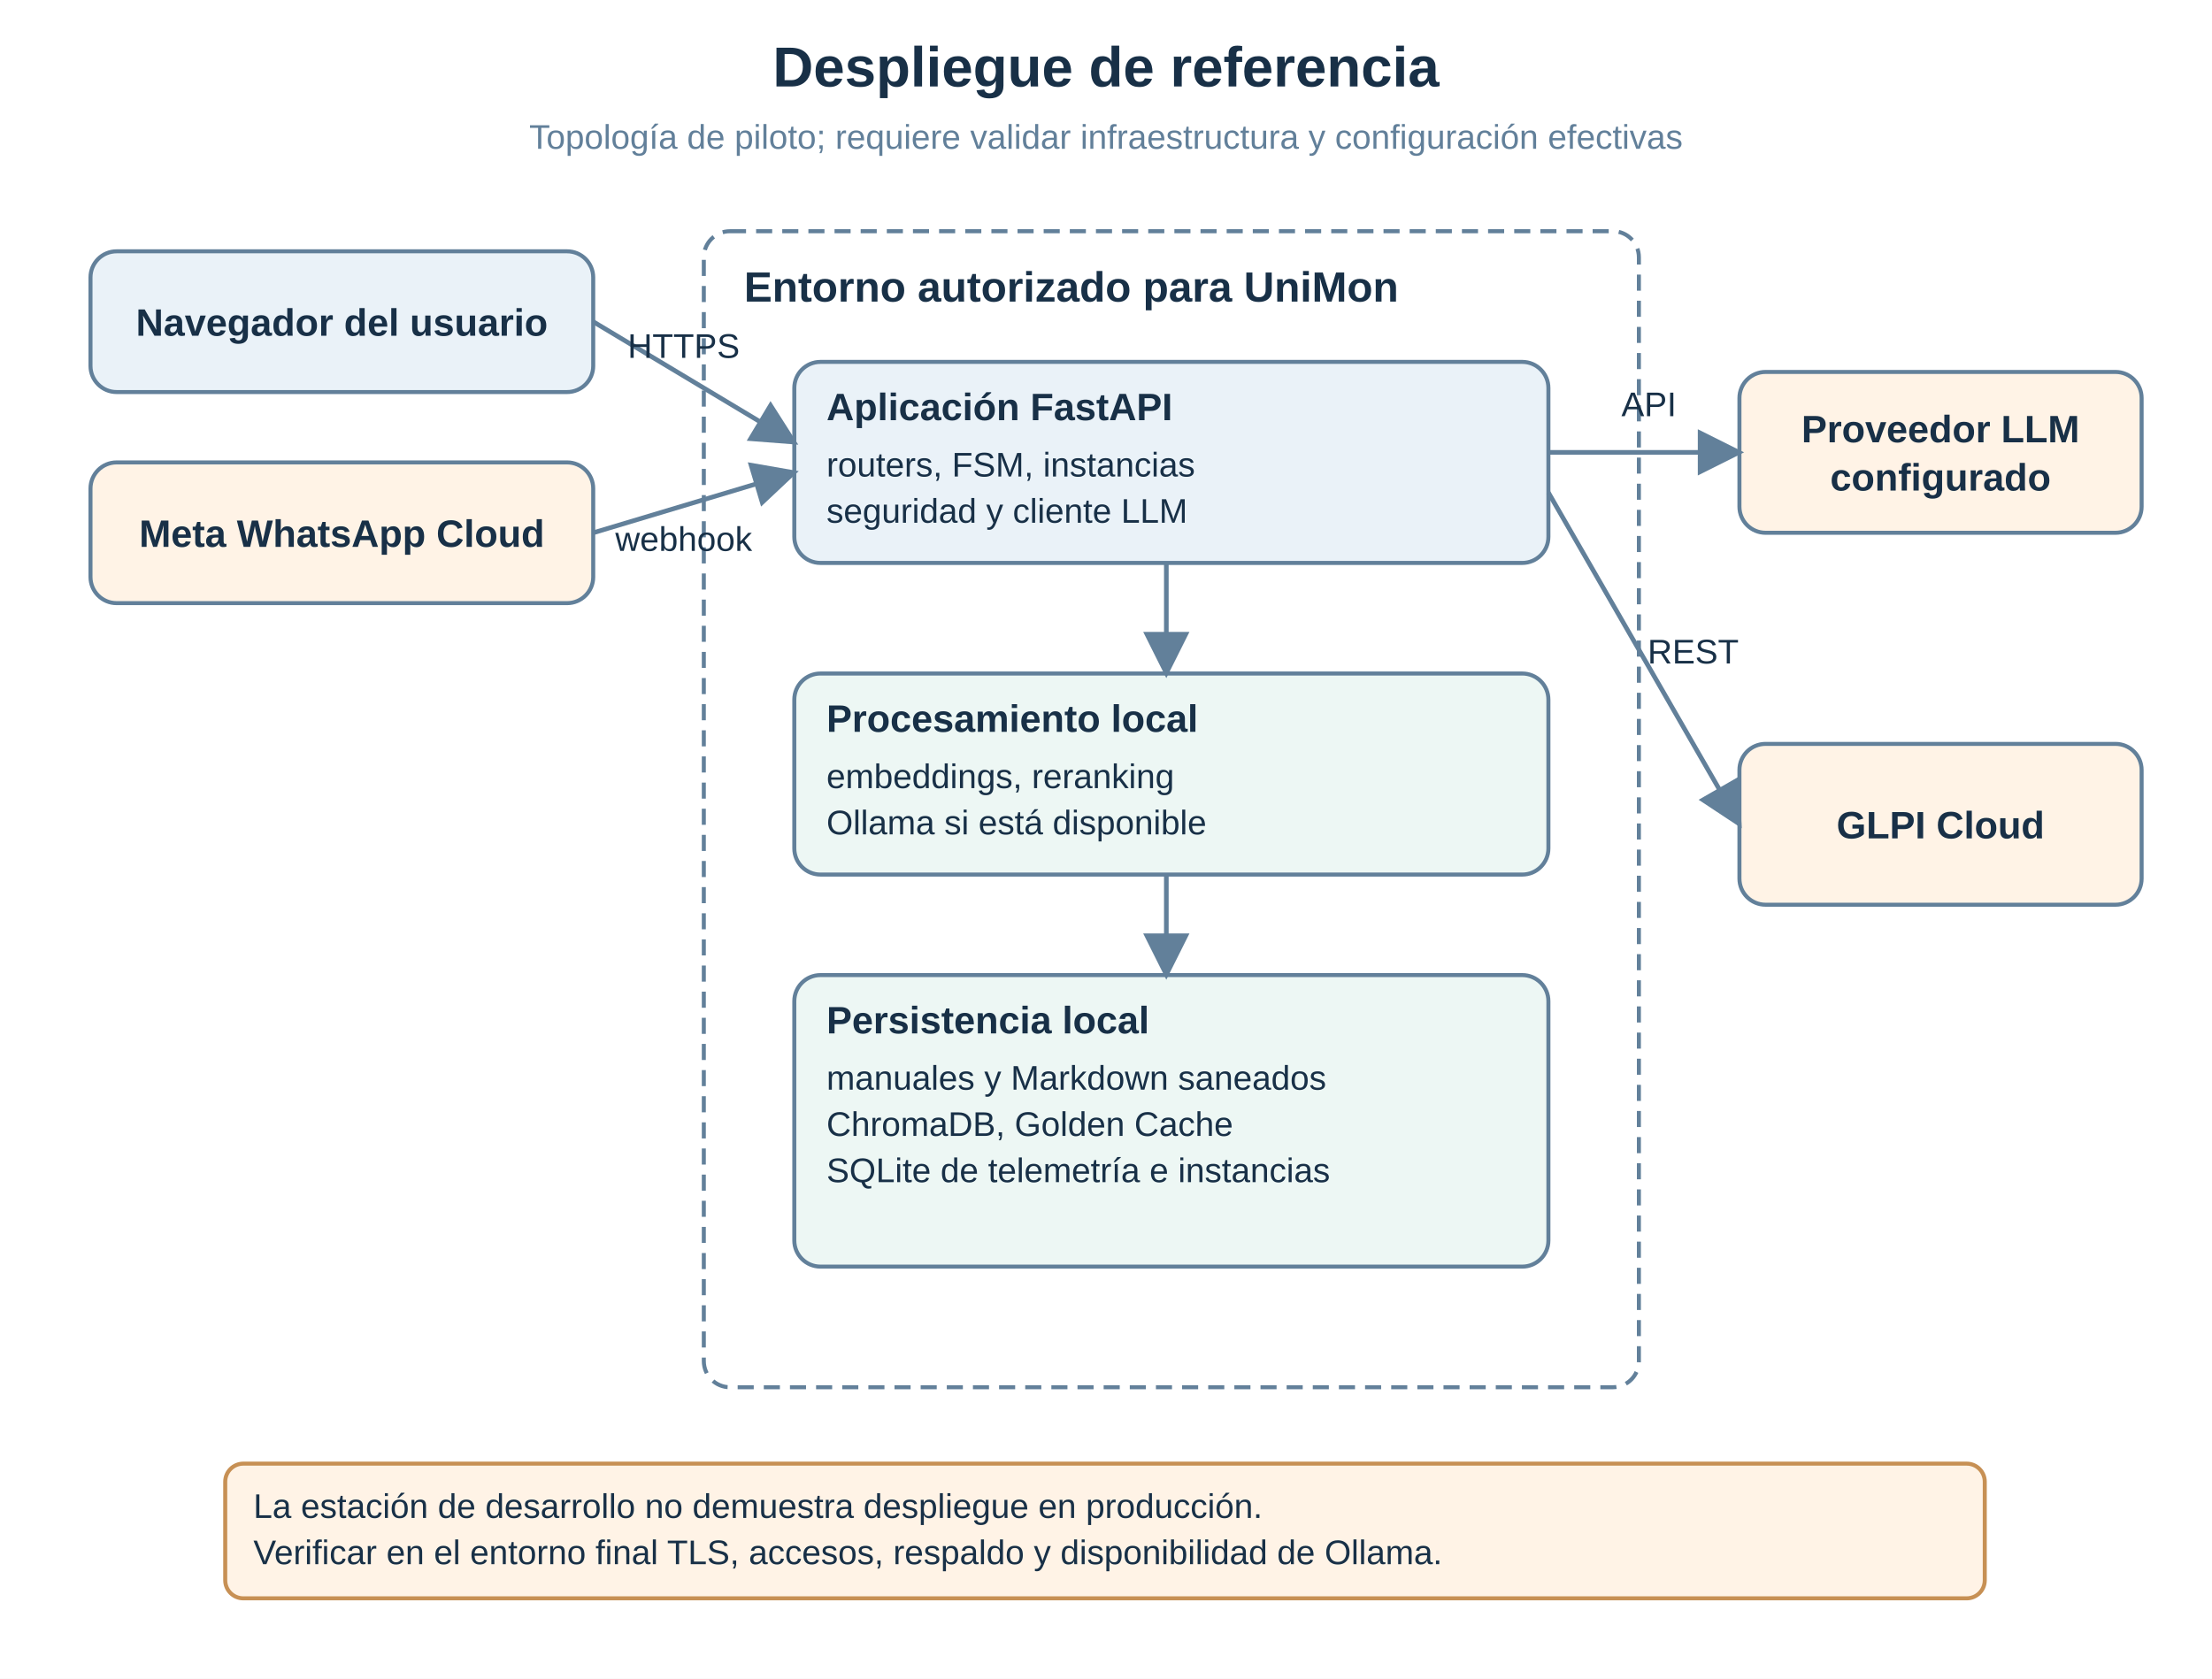
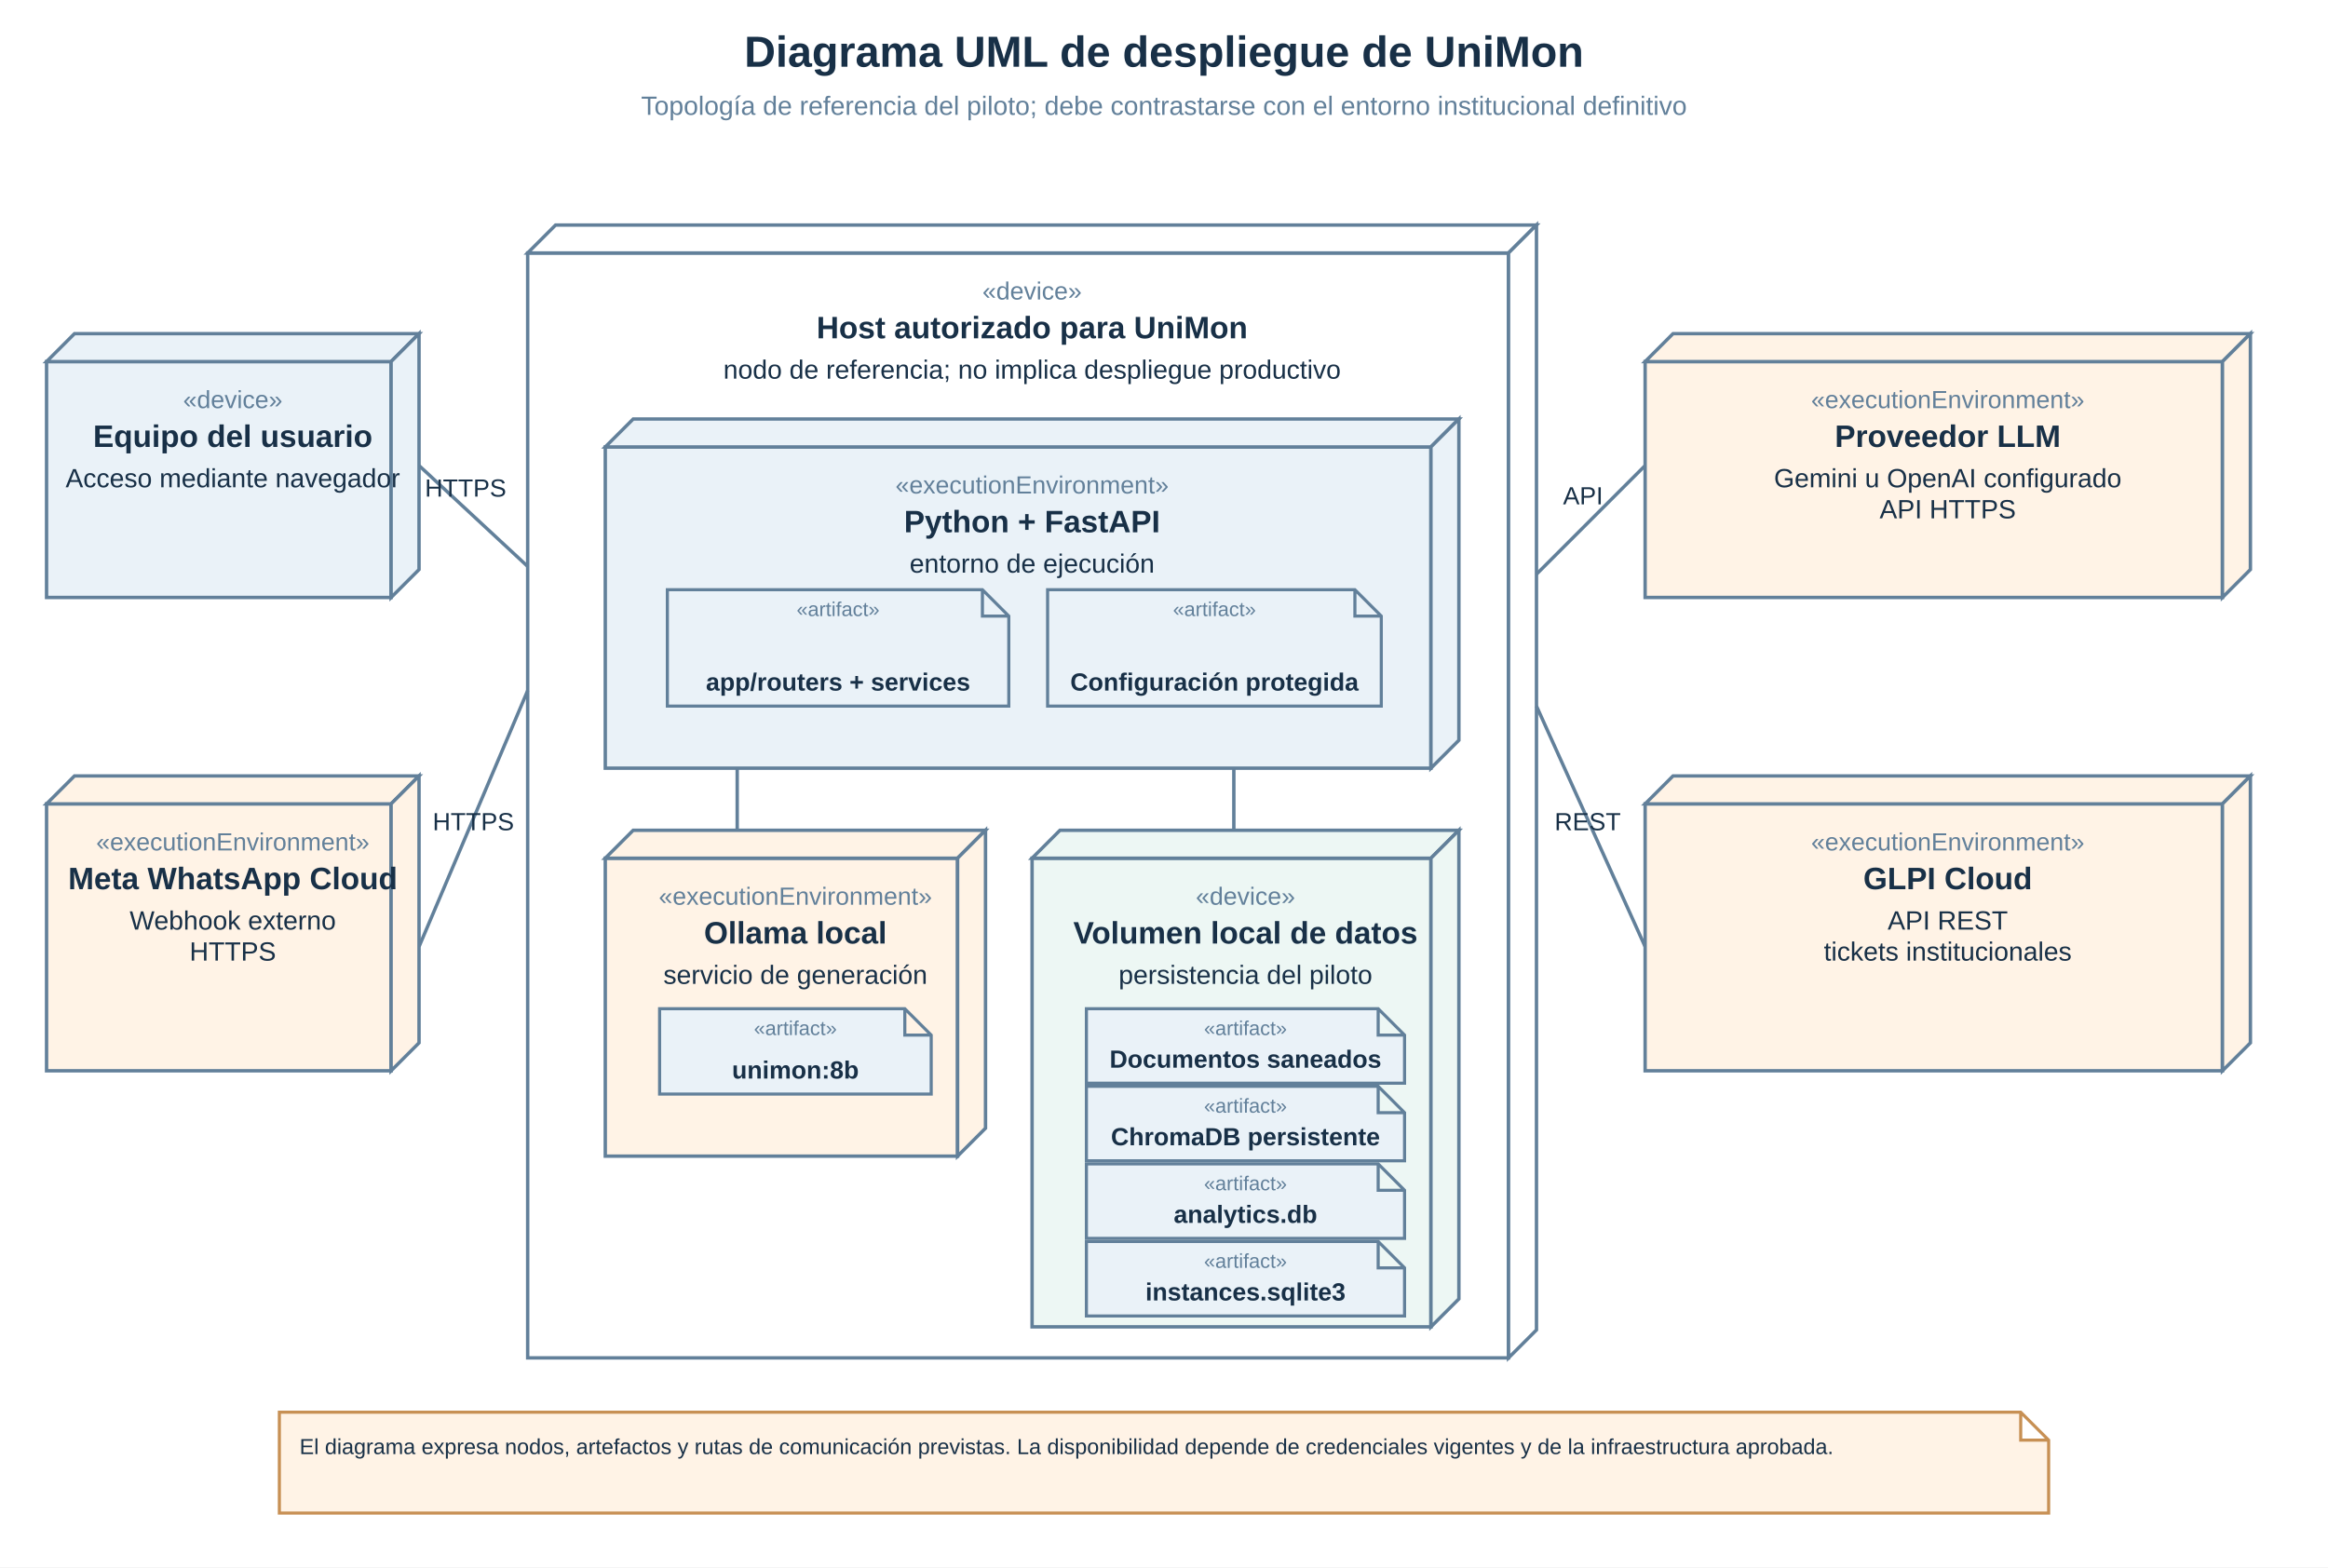
- <svg xmlns="http://www.w3.org/2000/svg" width="1100" height="835" viewBox="0 0 1100 835">
+ <svg xmlns="http://www.w3.org/2000/svg" width="1500" height="1010" viewBox="0 0 1500 1010">
  <defs>
    <marker id="arrow" markerWidth="10" markerHeight="10" refX="9" refY="5" orient="auto" markerUnits="strokeWidth">
      <path d="M 0 0 L 10 5 L 0 10 z" fill="#62809A" />
    </marker>
+     <marker id="openArrow" markerWidth="12" markerHeight="12" refX="10" refY="6" orient="auto" markerUnits="strokeWidth">
+       <path d="M 1 1 L 10 6 L 1 11" fill="none" stroke="#62809A" stroke-width="1.5" />
+     </marker>
  </defs>
-   <rect width="1100" height="835" fill="#FFFFFF" />
-   <text x="550.0" y="43" fill="#183047" font-family="Arial, Helvetica, sans-serif" font-size="28" font-weight="bold" text-anchor="middle">Despliegue de referencia</text>
-   <text x="550.0" y="74" fill="#62809A" font-family="Arial, Helvetica, sans-serif" font-size="17" font-weight="normal" text-anchor="middle">Topología de piloto; requiere validar infraestructura y configuración efectivas</text>
-   <rect x="45" y="125" width="250" height="70" rx="13" fill="#EAF2F8" stroke="#62809A" stroke-width="2" />
-   <text x="170.0" y="167.0" fill="#183047" font-family="Arial, Helvetica, sans-serif" font-size="19" font-weight="bold" text-anchor="middle">Navegador del usuario</text>
-   <rect x="45" y="230" width="250" height="70" rx="13" fill="#FFF3E6" stroke="#62809A" stroke-width="2" />
-   <text x="170.0" y="272.0" fill="#183047" font-family="Arial, Helvetica, sans-serif" font-size="19" font-weight="bold" text-anchor="middle">Meta WhatsApp Cloud</text>
-   <rect x="350" y="115" width="465" height="575" rx="13" fill="#FFFFFF" stroke="#62809A" stroke-width="2" stroke-dasharray="8 5" />
-   <text x="370" y="150" fill="#183047" font-family="Arial, Helvetica, sans-serif" font-size="21" font-weight="bold" text-anchor="start">Entorno autorizado para UniMon</text>
-   <rect x="395" y="180" width="375" height="100" rx="13" fill="#EAF2F8" stroke="#62809A" stroke-width="2" />
-   <text x="411" y="209" fill="#183047" font-family="Arial, Helvetica, sans-serif" font-size="19" font-weight="bold" text-anchor="start">Aplicación FastAPI</text>
-   <text x="411" y="237" fill="#183047" font-family="Arial, Helvetica, sans-serif" font-size="17" font-weight="normal" text-anchor="start">routers, FSM, instancias</text>
-   <text x="411" y="260" fill="#183047" font-family="Arial, Helvetica, sans-serif" font-size="17" font-weight="normal" text-anchor="start">seguridad y cliente LLM</text>
-   <rect x="395" y="335" width="375" height="100" rx="13" fill="#EDF7F4" stroke="#62809A" stroke-width="2" />
-   <text x="411" y="364" fill="#183047" font-family="Arial, Helvetica, sans-serif" font-size="19" font-weight="bold" text-anchor="start">Procesamiento local</text>
-   <text x="411" y="392" fill="#183047" font-family="Arial, Helvetica, sans-serif" font-size="17" font-weight="normal" text-anchor="start">embeddings, reranking</text>
-   <text x="411" y="415" fill="#183047" font-family="Arial, Helvetica, sans-serif" font-size="17" font-weight="normal" text-anchor="start">Ollama si está disponible</text>
-   <rect x="395" y="485" width="375" height="145" rx="13" fill="#EDF7F4" stroke="#62809A" stroke-width="2" />
-   <text x="411" y="514" fill="#183047" font-family="Arial, Helvetica, sans-serif" font-size="19" font-weight="bold" text-anchor="start">Persistencia local</text>
-   <text x="411" y="542" fill="#183047" font-family="Arial, Helvetica, sans-serif" font-size="17" font-weight="normal" text-anchor="start">manuales y Markdown saneados</text>
-   <text x="411" y="565" fill="#183047" font-family="Arial, Helvetica, sans-serif" font-size="17" font-weight="normal" text-anchor="start">ChromaDB, Golden Cache</text>
-   <text x="411" y="588" fill="#183047" font-family="Arial, Helvetica, sans-serif" font-size="17" font-weight="normal" text-anchor="start">SQLite de telemetría e instancias</text>
-   <line x1="295" y1="160" x2="395" y2="220" stroke="#62809A" stroke-width="2.3" marker-end="url(#arrow)" />
-   <text x="340" y="178" fill="#183047" font-family="Arial, Helvetica, sans-serif" font-size="17" font-weight="normal" text-anchor="middle">HTTPS</text>
-   <line x1="295" y1="265" x2="395" y2="235" stroke="#62809A" stroke-width="2.3" marker-end="url(#arrow)" />
-   <text x="340" y="274" fill="#183047" font-family="Arial, Helvetica, sans-serif" font-size="17" font-weight="normal" text-anchor="middle">webhook</text>
-   <line x1="580" y1="280" x2="580" y2="335" stroke="#62809A" stroke-width="2.3" marker-end="url(#arrow)" />
-   <line x1="580" y1="435" x2="580" y2="485" stroke="#62809A" stroke-width="2.3" marker-end="url(#arrow)" />
-   <rect x="865" y="185" width="200" height="80" rx="13" fill="#FFF3E6" stroke="#62809A" stroke-width="2" />
-   <text x="965.0" y="220.0" fill="#183047" font-family="Arial, Helvetica, sans-serif" font-size="19" font-weight="bold" text-anchor="middle">Proveedor LLM</text>
-   <text x="965.0" y="244.0" fill="#183047" font-family="Arial, Helvetica, sans-serif" font-size="19" font-weight="bold" text-anchor="middle">configurado</text>
-   <rect x="865" y="370" width="200" height="80" rx="13" fill="#FFF3E6" stroke="#62809A" stroke-width="2" />
-   <text x="965.0" y="417.0" fill="#183047" font-family="Arial, Helvetica, sans-serif" font-size="19" font-weight="bold" text-anchor="middle">GLPI Cloud</text>
-   <line x1="770" y1="225" x2="865" y2="225" stroke="#62809A" stroke-width="2.3" marker-end="url(#arrow)" />
-   <text x="820" y="207" fill="#183047" font-family="Arial, Helvetica, sans-serif" font-size="17" font-weight="normal" text-anchor="middle">API</text>
-   <line x1="770" y1="245" x2="865" y2="410" stroke="#62809A" stroke-width="2.3" marker-end="url(#arrow)" />
-   <text x="842" y="330" fill="#183047" font-family="Arial, Helvetica, sans-serif" font-size="17" font-weight="normal" text-anchor="middle">REST</text>
-   <rect x="112" y="728" width="875" height="67" rx="9" fill="#FFF3E6" stroke="#C79054" stroke-width="2" />
-   <text x="126" y="755" fill="#183047" font-family="Arial, Helvetica, sans-serif" font-size="17" font-weight="normal" text-anchor="start">La estación de desarrollo no demuestra despliegue en producción.</text>
-   <text x="126" y="778" fill="#183047" font-family="Arial, Helvetica, sans-serif" font-size="17" font-weight="normal" text-anchor="start">Verificar en el entorno final TLS, accesos, respaldo y disponibilidad de Ollama.</text>
+   <rect width="1500" height="1010" fill="#FFFFFF" />
+   <text x="750.0" y="43" fill="#183047" font-family="Arial, Helvetica, sans-serif" font-size="28" font-weight="bold" text-anchor="middle">Diagrama UML de despliegue de UniMon</text>
+   <text x="750.0" y="74" fill="#62809A" font-family="Arial, Helvetica, sans-serif" font-size="17" font-weight="normal" text-anchor="middle">Topología de referencia del piloto; debe contrastarse con el entorno institucional definitivo</text>
+   <rect x="340" y="163" width="632" height="712" fill="#FFFFFF" stroke="#62809A" stroke-width="2.2" />
+   <path d="M340 163 L358 145 L990 145 L972 163 Z" fill="#FFFFFF" stroke="#62809A" stroke-width="2.2" />
+   <path d="M972 163 L990 145 L990 857 L972 875 Z" fill="#FFFFFF" stroke="#62809A" stroke-width="2.2" />
+   <text x="665.0" y="193" fill="#62809A" font-family="Arial, Helvetica, sans-serif" font-size="16" font-weight="normal" text-anchor="middle">«device»</text>
+   <text x="665.0" y="218" fill="#183047" font-family="Arial, Helvetica, sans-serif" font-size="20" font-weight="bold" text-anchor="middle">Host autorizado para UniMon</text>
+   <text x="665.0" y="244" fill="#183047" font-family="Arial, Helvetica, sans-serif" font-size="17" font-weight="normal" text-anchor="middle">nodo de referencia; no implica despliegue productivo</text>
+   <line x1="270" y1="300" x2="340" y2="365" stroke="#62809A" stroke-width="2.2" />
+   <text x="300" y="320" fill="#183047" font-family="Arial, Helvetica, sans-serif" font-size="16" font-weight="normal" text-anchor="middle">HTTPS</text>
+   <line x1="270" y1="610" x2="340" y2="445" stroke="#62809A" stroke-width="2.2" />
+   <text x="305" y="535" fill="#183047" font-family="Arial, Helvetica, sans-serif" font-size="16" font-weight="normal" text-anchor="middle">HTTPS</text>
+   <line x1="990" y1="370" x2="1060" y2="300" stroke="#62809A" stroke-width="2.2" />
+   <text x="1020" y="325" fill="#183047" font-family="Arial, Helvetica, sans-serif" font-size="16" font-weight="normal" text-anchor="middle">API</text>
+   <line x1="990" y1="455" x2="1060" y2="610" stroke="#62809A" stroke-width="2.2" />
+   <text x="1023" y="535" fill="#183047" font-family="Arial, Helvetica, sans-serif" font-size="16" font-weight="normal" text-anchor="middle">REST</text>
+   <line x1="475" y1="495" x2="475" y2="535" stroke="#62809A" stroke-width="2.2" />
+   <line x1="795" y1="495" x2="795" y2="535" stroke="#62809A" stroke-width="2.2" />
+   <rect x="30" y="233" width="222" height="152" fill="#EAF2F8" stroke="#62809A" stroke-width="2.2" />
+   <path d="M30 233 L48 215 L270 215 L252 233 Z" fill="#EAF2F8" stroke="#62809A" stroke-width="2.2" />
+   <path d="M252 233 L270 215 L270 367 L252 385 Z" fill="#EAF2F8" stroke="#62809A" stroke-width="2.2" />
+   <text x="150.0" y="263" fill="#62809A" font-family="Arial, Helvetica, sans-serif" font-size="16" font-weight="normal" text-anchor="middle">«device»</text>
+   <text x="150.0" y="288" fill="#183047" font-family="Arial, Helvetica, sans-serif" font-size="20" font-weight="bold" text-anchor="middle">Equipo del usuario</text>
+   <text x="150.0" y="314" fill="#183047" font-family="Arial, Helvetica, sans-serif" font-size="17" font-weight="normal" text-anchor="middle">Acceso mediante navegador</text>
+   <rect x="30" y="518" width="222" height="172" fill="#FFF3E6" stroke="#62809A" stroke-width="2.2" />
+   <path d="M30 518 L48 500 L270 500 L252 518 Z" fill="#FFF3E6" stroke="#62809A" stroke-width="2.2" />
+   <path d="M252 518 L270 500 L270 672 L252 690 Z" fill="#FFF3E6" stroke="#62809A" stroke-width="2.2" />
+   <text x="150.0" y="548" fill="#62809A" font-family="Arial, Helvetica, sans-serif" font-size="16" font-weight="normal" text-anchor="middle">«executionEnvironment»</text>
+   <text x="150.0" y="573" fill="#183047" font-family="Arial, Helvetica, sans-serif" font-size="20" font-weight="bold" text-anchor="middle">Meta WhatsApp Cloud</text>
+   <text x="150.0" y="599" fill="#183047" font-family="Arial, Helvetica, sans-serif" font-size="17" font-weight="normal" text-anchor="middle">Webhook externo</text>
+   <text x="150.0" y="619" fill="#183047" font-family="Arial, Helvetica, sans-serif" font-size="17" font-weight="normal" text-anchor="middle">HTTPS</text>
+   <rect x="390" y="288" width="532" height="207" fill="#EAF2F8" stroke="#62809A" stroke-width="2.2" />
+   <path d="M390 288 L408 270 L940 270 L922 288 Z" fill="#EAF2F8" stroke="#62809A" stroke-width="2.2" />
+   <path d="M922 288 L940 270 L940 477 L922 495 Z" fill="#EAF2F8" stroke="#62809A" stroke-width="2.2" />
+   <text x="665.0" y="318" fill="#62809A" font-family="Arial, Helvetica, sans-serif" font-size="16" font-weight="normal" text-anchor="middle">«executionEnvironment»</text>
+   <text x="665.0" y="343" fill="#183047" font-family="Arial, Helvetica, sans-serif" font-size="20" font-weight="bold" text-anchor="middle">Python + FastAPI</text>
+   <text x="665.0" y="369" fill="#183047" font-family="Arial, Helvetica, sans-serif" font-size="17" font-weight="normal" text-anchor="middle">entorno de ejecución</text>
+   <path d="M430 380 L633 380 L650 397 L650 455 L430 455 Z M633 380 L633 397 L650 397" fill="#EAF2F8" stroke="#62809A" stroke-width="2" />
+   <text x="540.0" y="397" fill="#62809A" font-family="Arial, Helvetica, sans-serif" font-size="13" font-weight="normal" text-anchor="middle">«artifact»</text>
+   <text x="540.0" y="445" fill="#183047" font-family="Arial, Helvetica, sans-serif" font-size="16" font-weight="bold" text-anchor="middle">app/routers + services</text>
+   <path d="M675 380 L873 380 L890 397 L890 455 L675 455 Z M873 380 L873 397 L890 397" fill="#EAF2F8" stroke="#62809A" stroke-width="2" />
+   <text x="782.5" y="397" fill="#62809A" font-family="Arial, Helvetica, sans-serif" font-size="13" font-weight="normal" text-anchor="middle">«artifact»</text>
+   <text x="782.5" y="445" fill="#183047" font-family="Arial, Helvetica, sans-serif" font-size="16" font-weight="bold" text-anchor="middle">Configuración protegida</text>
+   <rect x="390" y="553" width="227" height="192" fill="#FFF3E6" stroke="#62809A" stroke-width="2.2" />
+   <path d="M390 553 L408 535 L635 535 L617 553 Z" fill="#FFF3E6" stroke="#62809A" stroke-width="2.2" />
+   <path d="M617 553 L635 535 L635 727 L617 745 Z" fill="#FFF3E6" stroke="#62809A" stroke-width="2.2" />
+   <text x="512.5" y="583" fill="#62809A" font-family="Arial, Helvetica, sans-serif" font-size="16" font-weight="normal" text-anchor="middle">«executionEnvironment»</text>
+   <text x="512.5" y="608" fill="#183047" font-family="Arial, Helvetica, sans-serif" font-size="20" font-weight="bold" text-anchor="middle">Ollama local</text>
+   <text x="512.5" y="634" fill="#183047" font-family="Arial, Helvetica, sans-serif" font-size="17" font-weight="normal" text-anchor="middle">servicio de generación</text>
+   <path d="M425 650 L583 650 L600 667 L600 705 L425 705 Z M583 650 L583 667 L600 667" fill="#EAF2F8" stroke="#62809A" stroke-width="2" />
+   <text x="512.5" y="667" fill="#62809A" font-family="Arial, Helvetica, sans-serif" font-size="13" font-weight="normal" text-anchor="middle">«artifact»</text>
+   <text x="512.5" y="695" fill="#183047" font-family="Arial, Helvetica, sans-serif" font-size="16" font-weight="bold" text-anchor="middle">unimon:8b</text>
+   <rect x="665" y="553" width="257" height="302" fill="#EDF7F4" stroke="#62809A" stroke-width="2.2" />
+   <path d="M665 553 L683 535 L940 535 L922 553 Z" fill="#EDF7F4" stroke="#62809A" stroke-width="2.2" />
+   <path d="M922 553 L940 535 L940 837 L922 855 Z" fill="#EDF7F4" stroke="#62809A" stroke-width="2.2" />
+   <text x="802.5" y="583" fill="#62809A" font-family="Arial, Helvetica, sans-serif" font-size="16" font-weight="normal" text-anchor="middle">«device»</text>
+   <text x="802.5" y="608" fill="#183047" font-family="Arial, Helvetica, sans-serif" font-size="20" font-weight="bold" text-anchor="middle">Volumen local de datos</text>
+   <text x="802.5" y="634" fill="#183047" font-family="Arial, Helvetica, sans-serif" font-size="17" font-weight="normal" text-anchor="middle">persistencia del piloto</text>
+   <path d="M700 650 L888 650 L905 667 L905 698 L700 698 Z M888 650 L888 667 L905 667" fill="#EAF2F8" stroke="#62809A" stroke-width="2" />
+   <text x="802.5" y="667" fill="#62809A" font-family="Arial, Helvetica, sans-serif" font-size="13" font-weight="normal" text-anchor="middle">«artifact»</text>
+   <text x="802.5" y="688" fill="#183047" font-family="Arial, Helvetica, sans-serif" font-size="16" font-weight="bold" text-anchor="middle">Documentos saneados</text>
+   <path d="M700 700 L888 700 L905 717 L905 748 L700 748 Z M888 700 L888 717 L905 717" fill="#EAF2F8" stroke="#62809A" stroke-width="2" />
+   <text x="802.5" y="717" fill="#62809A" font-family="Arial, Helvetica, sans-serif" font-size="13" font-weight="normal" text-anchor="middle">«artifact»</text>
+   <text x="802.5" y="738" fill="#183047" font-family="Arial, Helvetica, sans-serif" font-size="16" font-weight="bold" text-anchor="middle">ChromaDB persistente</text>
+   <path d="M700 750 L888 750 L905 767 L905 798 L700 798 Z M888 750 L888 767 L905 767" fill="#EAF2F8" stroke="#62809A" stroke-width="2" />
+   <text x="802.5" y="767" fill="#62809A" font-family="Arial, Helvetica, sans-serif" font-size="13" font-weight="normal" text-anchor="middle">«artifact»</text>
+   <text x="802.5" y="788" fill="#183047" font-family="Arial, Helvetica, sans-serif" font-size="16" font-weight="bold" text-anchor="middle">analytics.db</text>
+   <path d="M700 800 L888 800 L905 817 L905 848 L700 848 Z M888 800 L888 817 L905 817" fill="#EAF2F8" stroke="#62809A" stroke-width="2" />
+   <text x="802.5" y="817" fill="#62809A" font-family="Arial, Helvetica, sans-serif" font-size="13" font-weight="normal" text-anchor="middle">«artifact»</text>
+   <text x="802.5" y="838" fill="#183047" font-family="Arial, Helvetica, sans-serif" font-size="16" font-weight="bold" text-anchor="middle">instances.sqlite3</text>
+   <rect x="1060" y="233" width="372" height="152" fill="#FFF3E6" stroke="#62809A" stroke-width="2.2" />
+   <path d="M1060 233 L1078 215 L1450 215 L1432 233 Z" fill="#FFF3E6" stroke="#62809A" stroke-width="2.2" />
+   <path d="M1432 233 L1450 215 L1450 367 L1432 385 Z" fill="#FFF3E6" stroke="#62809A" stroke-width="2.2" />
+   <text x="1255.0" y="263" fill="#62809A" font-family="Arial, Helvetica, sans-serif" font-size="16" font-weight="normal" text-anchor="middle">«executionEnvironment»</text>
+   <text x="1255.0" y="288" fill="#183047" font-family="Arial, Helvetica, sans-serif" font-size="20" font-weight="bold" text-anchor="middle">Proveedor LLM</text>
+   <text x="1255.0" y="314" fill="#183047" font-family="Arial, Helvetica, sans-serif" font-size="17" font-weight="normal" text-anchor="middle">Gemini u OpenAI configurado</text>
+   <text x="1255.0" y="334" fill="#183047" font-family="Arial, Helvetica, sans-serif" font-size="17" font-weight="normal" text-anchor="middle">API HTTPS</text>
+   <rect x="1060" y="518" width="372" height="172" fill="#FFF3E6" stroke="#62809A" stroke-width="2.2" />
+   <path d="M1060 518 L1078 500 L1450 500 L1432 518 Z" fill="#FFF3E6" stroke="#62809A" stroke-width="2.2" />
+   <path d="M1432 518 L1450 500 L1450 672 L1432 690 Z" fill="#FFF3E6" stroke="#62809A" stroke-width="2.2" />
+   <text x="1255.0" y="548" fill="#62809A" font-family="Arial, Helvetica, sans-serif" font-size="16" font-weight="normal" text-anchor="middle">«executionEnvironment»</text>
+   <text x="1255.0" y="573" fill="#183047" font-family="Arial, Helvetica, sans-serif" font-size="20" font-weight="bold" text-anchor="middle">GLPI Cloud</text>
+   <text x="1255.0" y="599" fill="#183047" font-family="Arial, Helvetica, sans-serif" font-size="17" font-weight="normal" text-anchor="middle">API REST</text>
+   <text x="1255.0" y="619" fill="#183047" font-family="Arial, Helvetica, sans-serif" font-size="17" font-weight="normal" text-anchor="middle">tickets institucionales</text>
+   <path d="M180 910 L1302 910 L1320 928 L1320 975 L180 975 Z M1302 910 L1302 928 L1320 928" fill="#FFF3E6" stroke="#C79054" stroke-width="2" />
+   <text x="193" y="937" fill="#183047" font-family="Arial, Helvetica, sans-serif" font-size="14" font-weight="normal" text-anchor="start">El diagrama expresa nodos, artefactos y rutas de comunicación previstas. La disponibilidad depende de credenciales vigentes y de la infraestructura aprobada.</text>
</svg>
